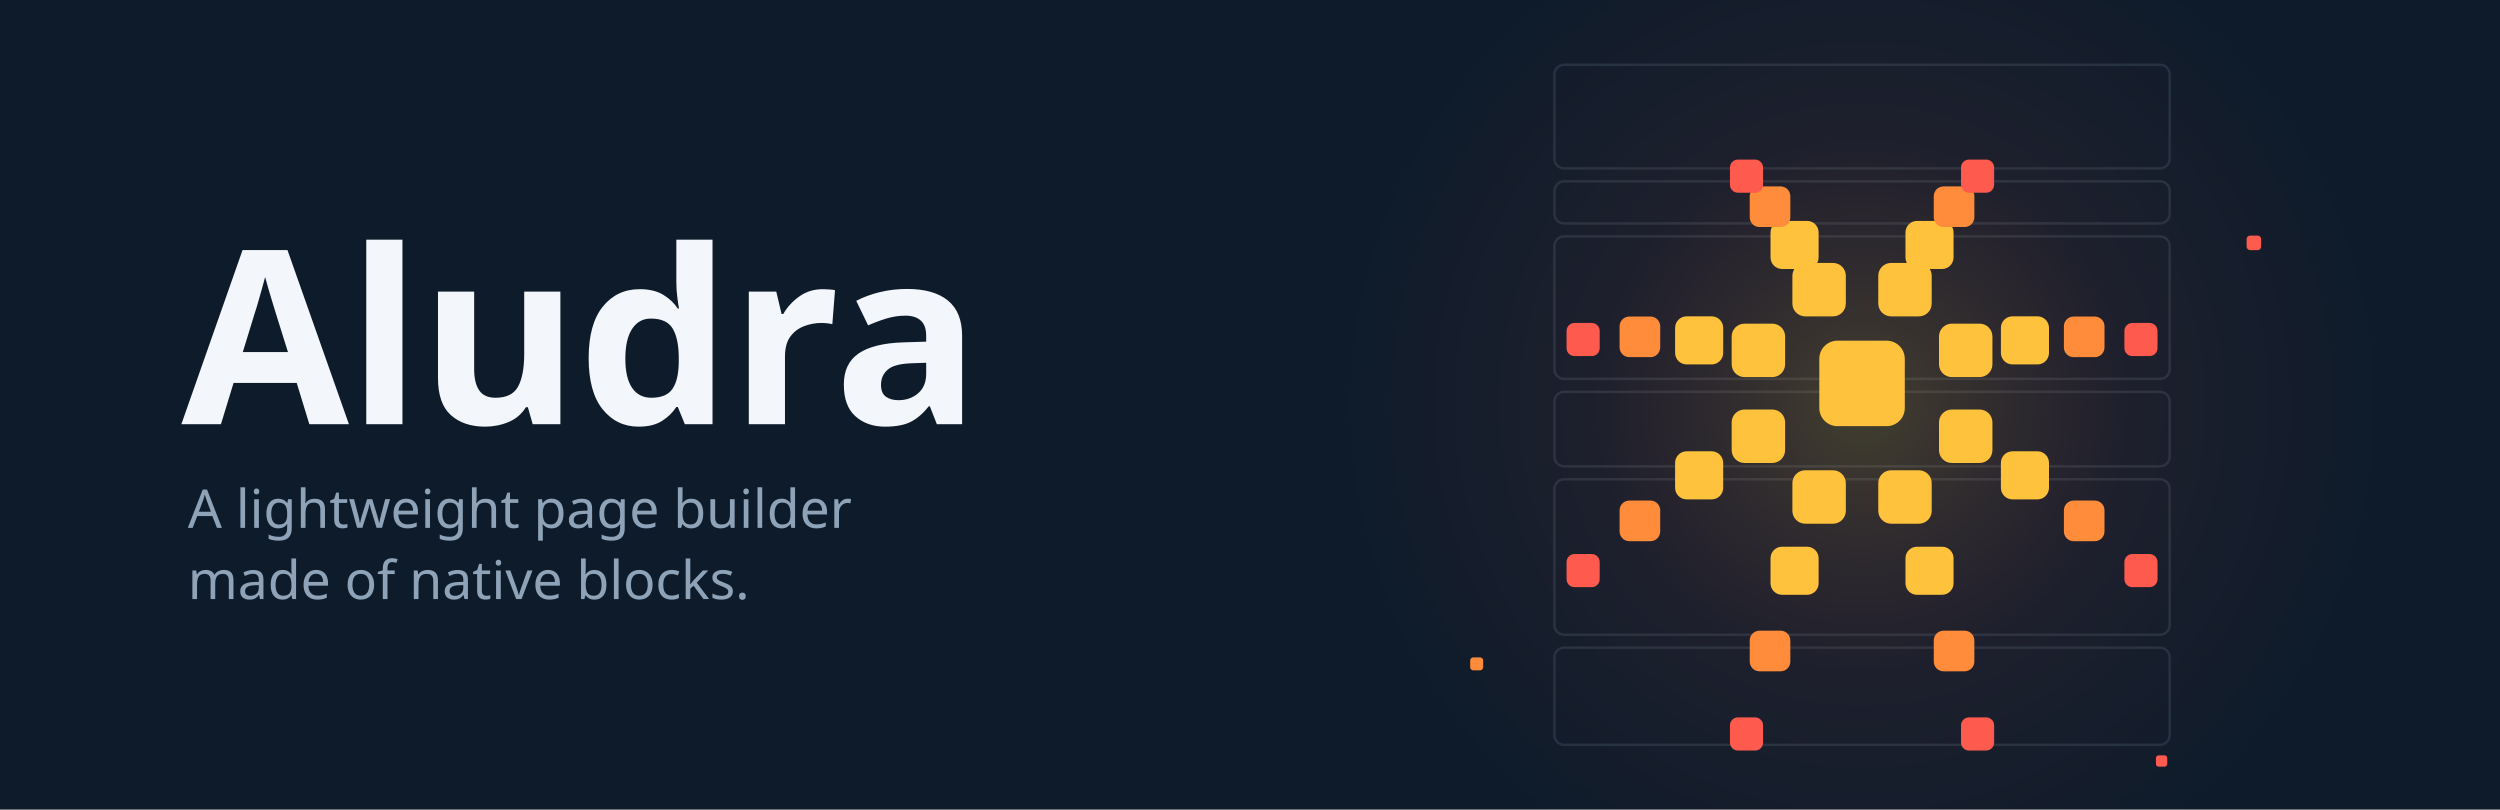
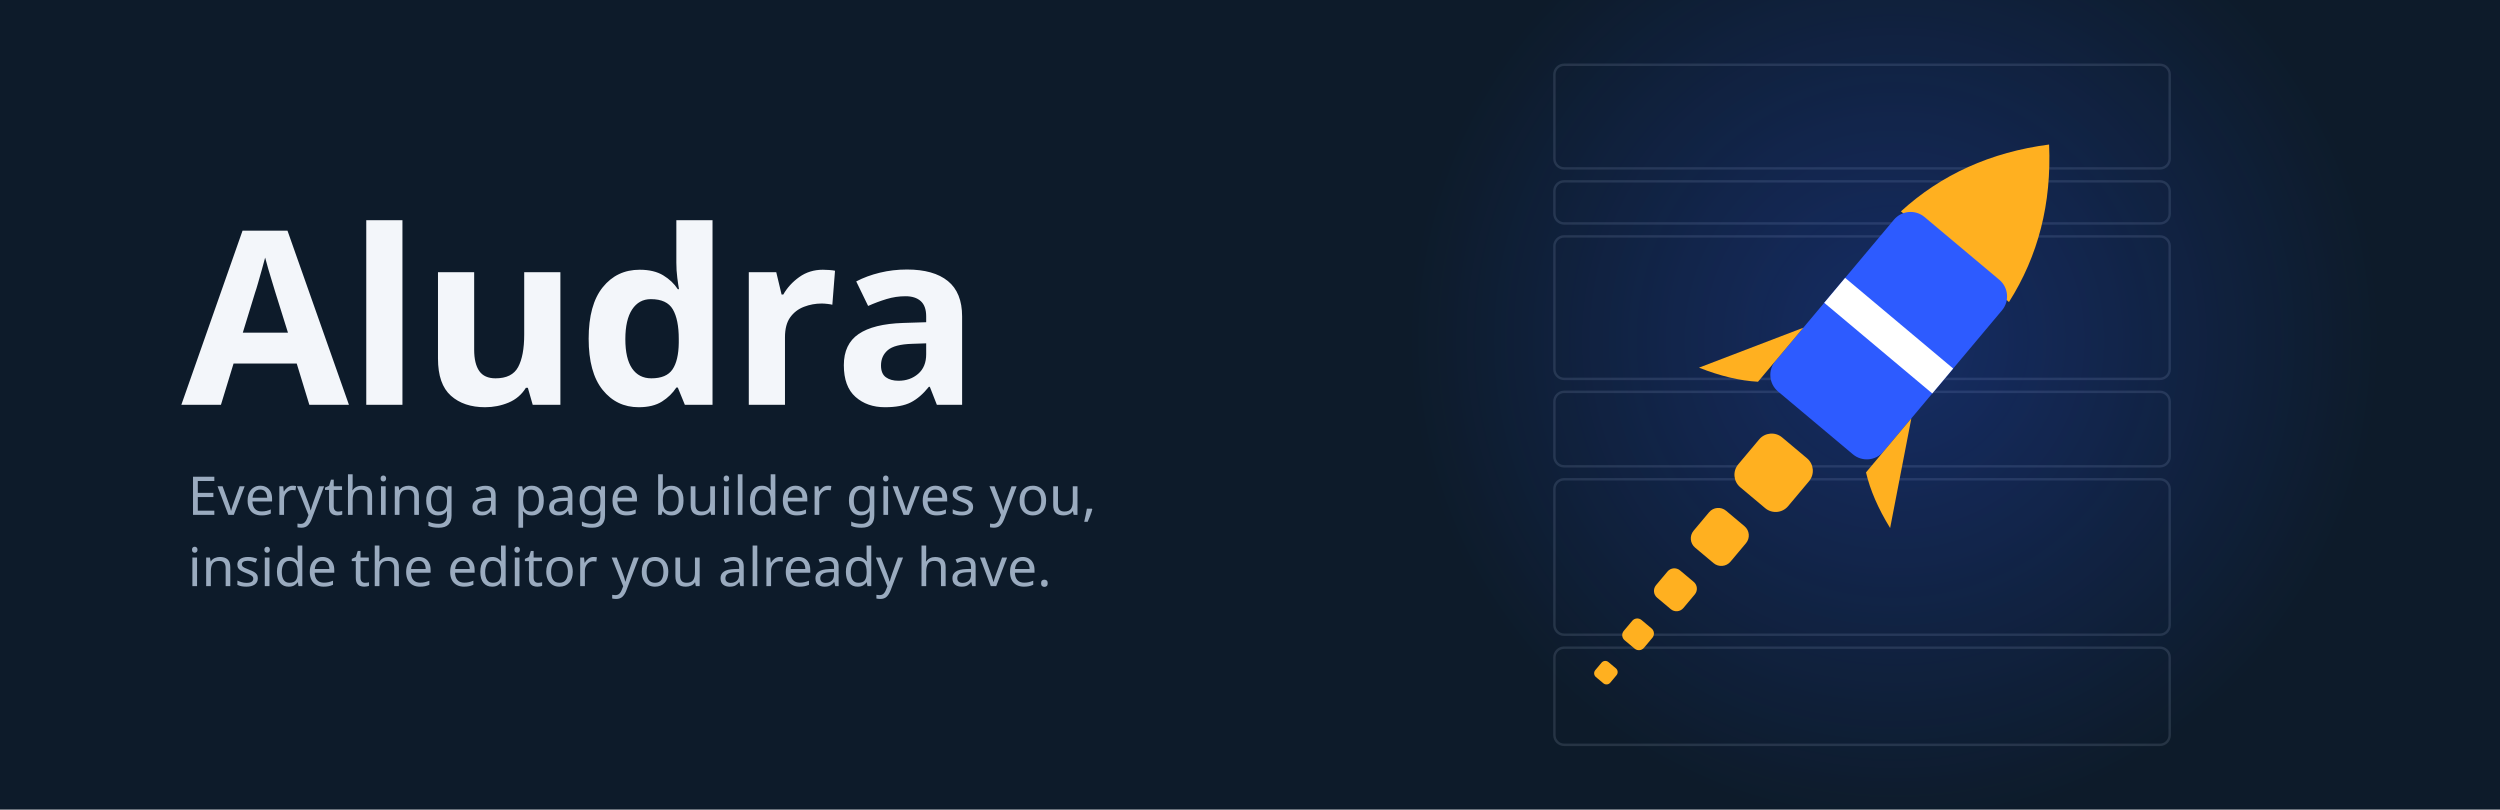
<svg xmlns="http://www.w3.org/2000/svg" width="1544" height="500" viewBox="0 0 1544 500">
  <defs>
-     <radialGradient id="glow" cx="1150.0" cy="250.0" r="330.0" gradientUnits="userSpaceOnUse">
-       <stop offset="0" stop-color="#FFC23D" stop-opacity=".22" />
-       <stop offset=".5" stop-color="#FF5A4E" stop-opacity=".07" />
-       <stop offset="1" stop-color="#FF5A4E" stop-opacity="0" />
+     <radialGradient id="glow" cx="1170.0" cy="210.0" r="300.0" gradientUnits="userSpaceOnUse">
+       <stop offset="0" stop-color="#2D5BFF" stop-opacity=".28" />
+       <stop offset="1" stop-color="#2D5BFF" stop-opacity="0" />
    </radialGradient>
  </defs>
  <rect width="1544" height="500" fill="#0D1B2A" />
-   <rect x="960.0" y="40.0" width="380.0" height="64.0" rx="6.0" fill="none" stroke="#8FA3B8" stroke-opacity=".16" stroke-width="1.50" />
-   <rect x="960.0" y="112.0" width="380.0" height="26.0" rx="6.0" fill="none" stroke="#8FA3B8" stroke-opacity=".16" stroke-width="1.50" />
-   <rect x="960.0" y="146.0" width="380.0" height="88.0" rx="6.0" fill="none" stroke="#8FA3B8" stroke-opacity=".16" stroke-width="1.50" />
-   <rect x="960.0" y="242.0" width="380.0" height="46.0" rx="6.0" fill="none" stroke="#8FA3B8" stroke-opacity=".16" stroke-width="1.50" />
-   <rect x="960.0" y="296.0" width="380.0" height="96.0" rx="6.0" fill="none" stroke="#8FA3B8" stroke-opacity=".16" stroke-width="1.50" />
-   <rect x="960.0" y="400.0" width="380.0" height="60.0" rx="6.0" fill="none" stroke="#8FA3B8" stroke-opacity=".16" stroke-width="1.50" />
+   <rect x="960.0" y="40.0" width="380.0" height="64.0" rx="6.0" fill="none" stroke="#9AABBF" stroke-opacity=".18" stroke-width="1.50" />
+   <rect x="960.0" y="112.0" width="380.0" height="26.0" rx="6.0" fill="none" stroke="#9AABBF" stroke-opacity=".18" stroke-width="1.50" />
+   <rect x="960.0" y="146.0" width="380.0" height="88.0" rx="6.0" fill="none" stroke="#9AABBF" stroke-opacity=".18" stroke-width="1.50" />
+   <rect x="960.0" y="242.0" width="380.0" height="46.0" rx="6.0" fill="none" stroke="#9AABBF" stroke-opacity=".18" stroke-width="1.50" />
+   <rect x="960.0" y="296.0" width="380.0" height="96.0" rx="6.0" fill="none" stroke="#9AABBF" stroke-opacity=".18" stroke-width="1.50" />
+   <rect x="960.0" y="400.0" width="380.0" height="60.0" rx="6.0" fill="none" stroke="#9AABBF" stroke-opacity=".18" stroke-width="1.50" />
  <rect width="1544" height="500" fill="url(#glow)" />
-   <rect x="1387.5" y="145.5" width="9.0" height="9.0" rx="2.2" fill="#FF5A4E" />
-   <rect x="908.0" y="406.0" width="8.0" height="8.0" rx="1.9" fill="#FF8C3A" />
-   <rect x="1331.5" y="466.5" width="7.0" height="7.0" rx="1.7" fill="#FF5A4E" />
-   <rect x="1123.60" y="210.40" width="52.80" height="52.80" rx="11.22" fill="#FFC23D" />
-   <rect x="1160.02" y="162.39" width="33.00" height="33.00" rx="7.92" fill="#FFC23D" />
-   <rect x="1176.82" y="136.43" width="29.70" height="29.70" rx="7.13" fill="#FFC23D" />
-   <rect x="1194.29" y="115.13" width="25.08" height="25.08" rx="6.02" fill="#FF8C3A" />
-   <rect x="1211.12" y="98.56" width="20.46" height="20.46" rx="4.91" fill="#FF5A4E" />
-   <rect x="1197.52" y="199.89" width="33.00" height="33.00" rx="7.92" fill="#FFC23D" />
-   <rect x="1235.76" y="195.37" width="29.70" height="29.70" rx="7.13" fill="#FFC23D" />
-   <rect x="1274.66" y="195.50" width="25.08" height="25.08" rx="6.02" fill="#FF8C3A" />
-   <rect x="1312.03" y="199.46" width="20.46" height="20.46" rx="4.91" fill="#FF5A4E" />
-   <rect x="1197.52" y="252.93" width="33.00" height="33.00" rx="7.92" fill="#FFC23D" />
-   <rect x="1235.76" y="278.72" width="29.70" height="29.70" rx="7.13" fill="#FFC23D" />
-   <rect x="1274.66" y="309.15" width="25.08" height="25.08" rx="6.02" fill="#FF8C3A" />
-   <rect x="1312.03" y="342.17" width="20.46" height="20.46" rx="4.91" fill="#FF5A4E" />
-   <rect x="1160.02" y="290.44" width="33.00" height="33.00" rx="7.92" fill="#FFC23D" />
-   <rect x="1176.82" y="337.65" width="29.70" height="29.70" rx="7.13" fill="#FFC23D" />
-   <rect x="1194.29" y="389.52" width="25.08" height="25.08" rx="6.02" fill="#FF8C3A" />
-   <rect x="1211.12" y="443.07" width="20.46" height="20.46" rx="4.91" fill="#FF5A4E" />
-   <rect x="1106.98" y="290.44" width="33.00" height="33.00" rx="7.92" fill="#FFC23D" />
-   <rect x="1093.48" y="337.65" width="29.70" height="29.70" rx="7.13" fill="#FFC23D" />
-   <rect x="1080.63" y="389.52" width="25.08" height="25.08" rx="6.02" fill="#FF8C3A" />
-   <rect x="1068.42" y="443.07" width="20.46" height="20.46" rx="4.91" fill="#FF5A4E" />
-   <rect x="1069.48" y="252.93" width="33.00" height="33.00" rx="7.92" fill="#FFC23D" />
-   <rect x="1034.54" y="278.72" width="29.70" height="29.70" rx="7.13" fill="#FFC23D" />
-   <rect x="1000.26" y="309.15" width="25.08" height="25.08" rx="6.02" fill="#FF8C3A" />
-   <rect x="967.51" y="342.17" width="20.46" height="20.46" rx="4.91" fill="#FF5A4E" />
-   <rect x="1069.48" y="199.89" width="33.00" height="33.00" rx="7.92" fill="#FFC23D" />
-   <rect x="1034.54" y="195.37" width="29.70" height="29.70" rx="7.13" fill="#FFC23D" />
-   <rect x="1000.26" y="195.50" width="25.08" height="25.08" rx="6.02" fill="#FF8C3A" />
-   <rect x="967.51" y="199.46" width="20.46" height="20.46" rx="4.91" fill="#FF5A4E" />
-   <rect x="1106.98" y="162.39" width="33.00" height="33.00" rx="7.92" fill="#FFC23D" />
-   <rect x="1093.48" y="136.43" width="29.70" height="29.70" rx="7.13" fill="#FFC23D" />
-   <rect x="1080.63" y="115.13" width="25.08" height="25.08" rx="6.02" fill="#FF8C3A" />
-   <rect x="1068.42" y="98.56" width="20.46" height="20.46" rx="4.91" fill="#FF5A4E" />
-   <text x="112.0" y="262.0" font-family="Avenir Next Condensed" font-weight="800" font-size="150.0" letter-spacing="-1.0" fill="#F3F6FA">Aludra</text>
-   <text x="116.0" y="326.0" font-family="Avenir Next" font-weight="500" font-size="33.0" fill="#8FA3B8">A lightweight page builder</text>
-   <text x="116.0" y="370.0" font-family="Avenir Next" font-weight="500" font-size="33.0" fill="#8FA3B8">made of native blocks.</text>
+   <g transform="translate(1160.0 215.0) scale(3.350) rotate(40)">
+     <path d="M-13,-22 Q-11,-37 0,-49 Q11,-37 13,-22Z" fill="#FFB020" />
+     <rect x="-13" y="-24" width="26" height="42" rx="4" fill="#2D5BFF" />
+     <rect x="-13" y="-6" width="26" height="6" fill="#FFFFFF" />
+     <path d="M-13,6 L-23,24 Q-17,22 -13,19Z" fill="#FFB020" />
+     <path d="M13,6 L23,24 Q17,22 13,19Z" fill="#FFB020" />
+     <rect x="-6.00" y="24.00" width="12.00" height="12.00" rx="3.00" fill="#FFB020" />
+     <rect x="-4.44" y="41.00" width="8.88" height="8.88" rx="2.22" fill="#FFB020" />
+     <rect x="-3.29" y="54.88" width="6.57" height="6.57" rx="1.64" fill="#FFB020" />
+     <rect x="-2.43" y="66.45" width="4.86" height="4.86" rx="1.22" fill="#FFB020" />
+     <rect x="-1.80" y="76.31" width="3.60" height="3.60" rx="0.90" fill="#FFB020" />
+   </g>
+   <text x="112.0" y="250.0" font-family="Avenir Next Condensed" font-weight="800" font-size="150.0" letter-spacing="-1.0" fill="#F3F6FA">Aludra</text>
+   <text x="116.0" y="318.0" font-family="Avenir Next" font-weight="500" font-size="33.0" fill="#9AABBF">Everything a page builder gives you,</text>
+   <text x="116.0" y="362.0" font-family="Avenir Next" font-weight="500" font-size="33.0" fill="#9AABBF">inside the editor you already have.</text>
</svg>
